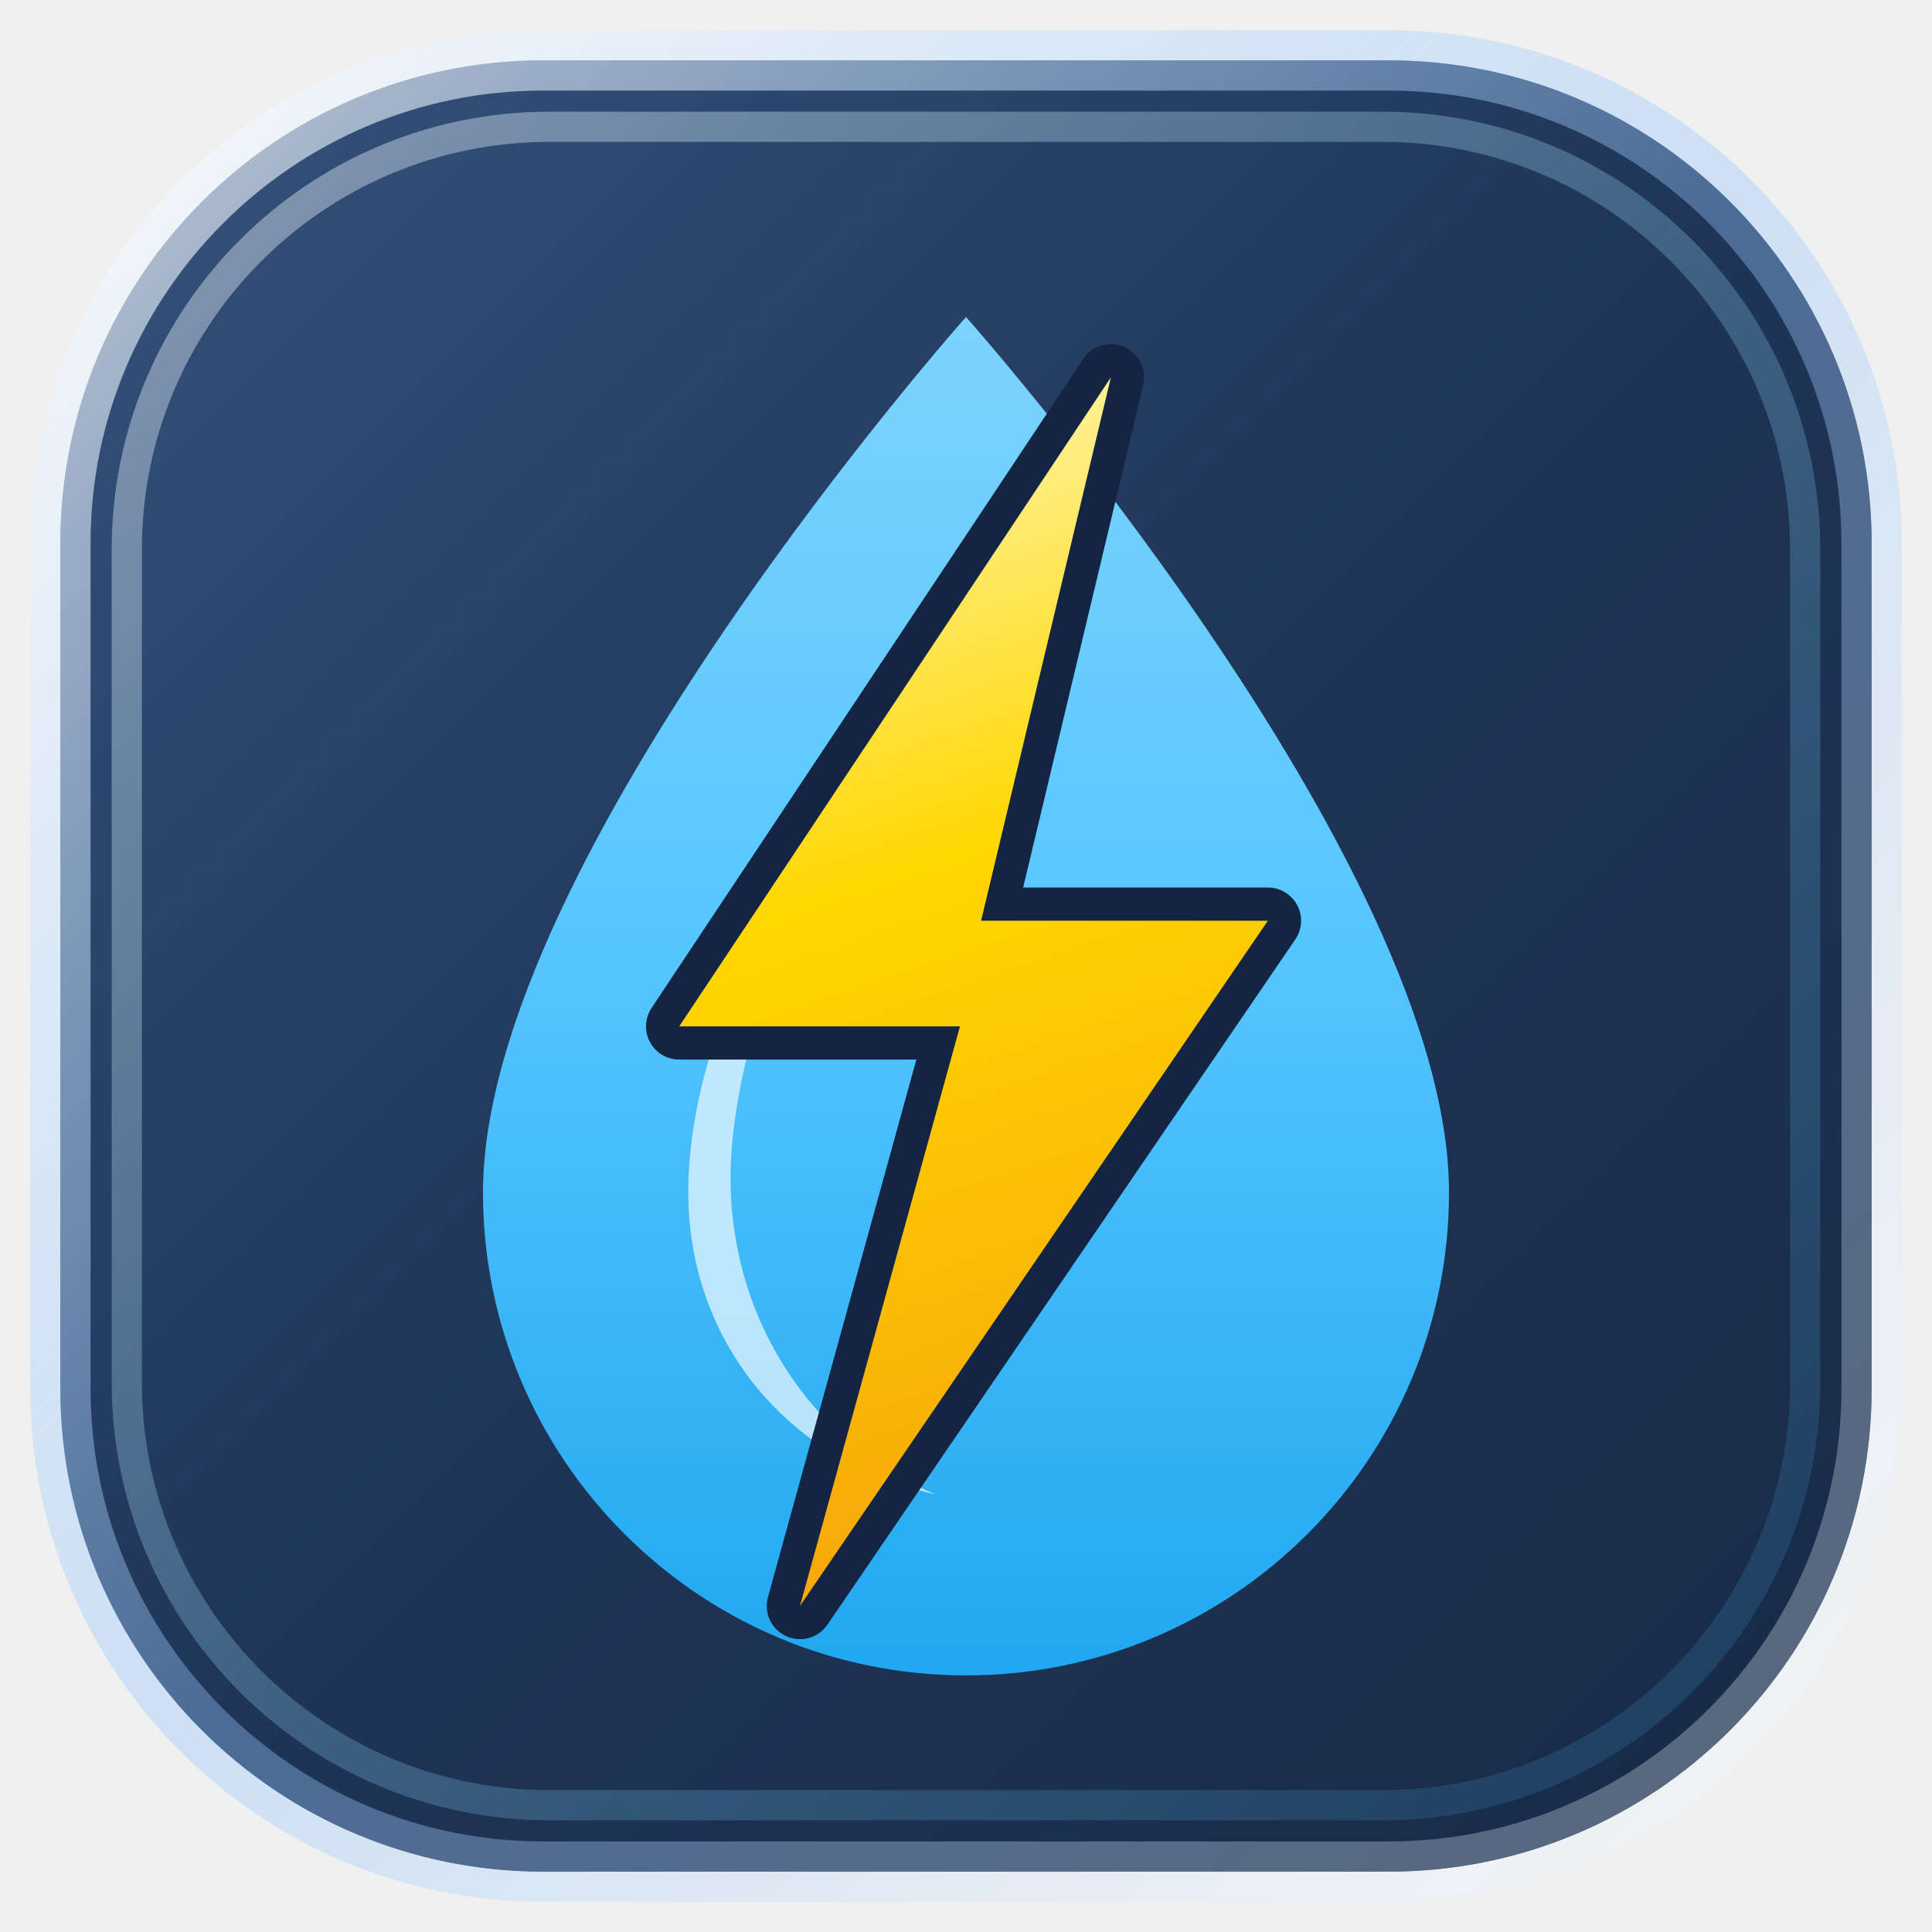
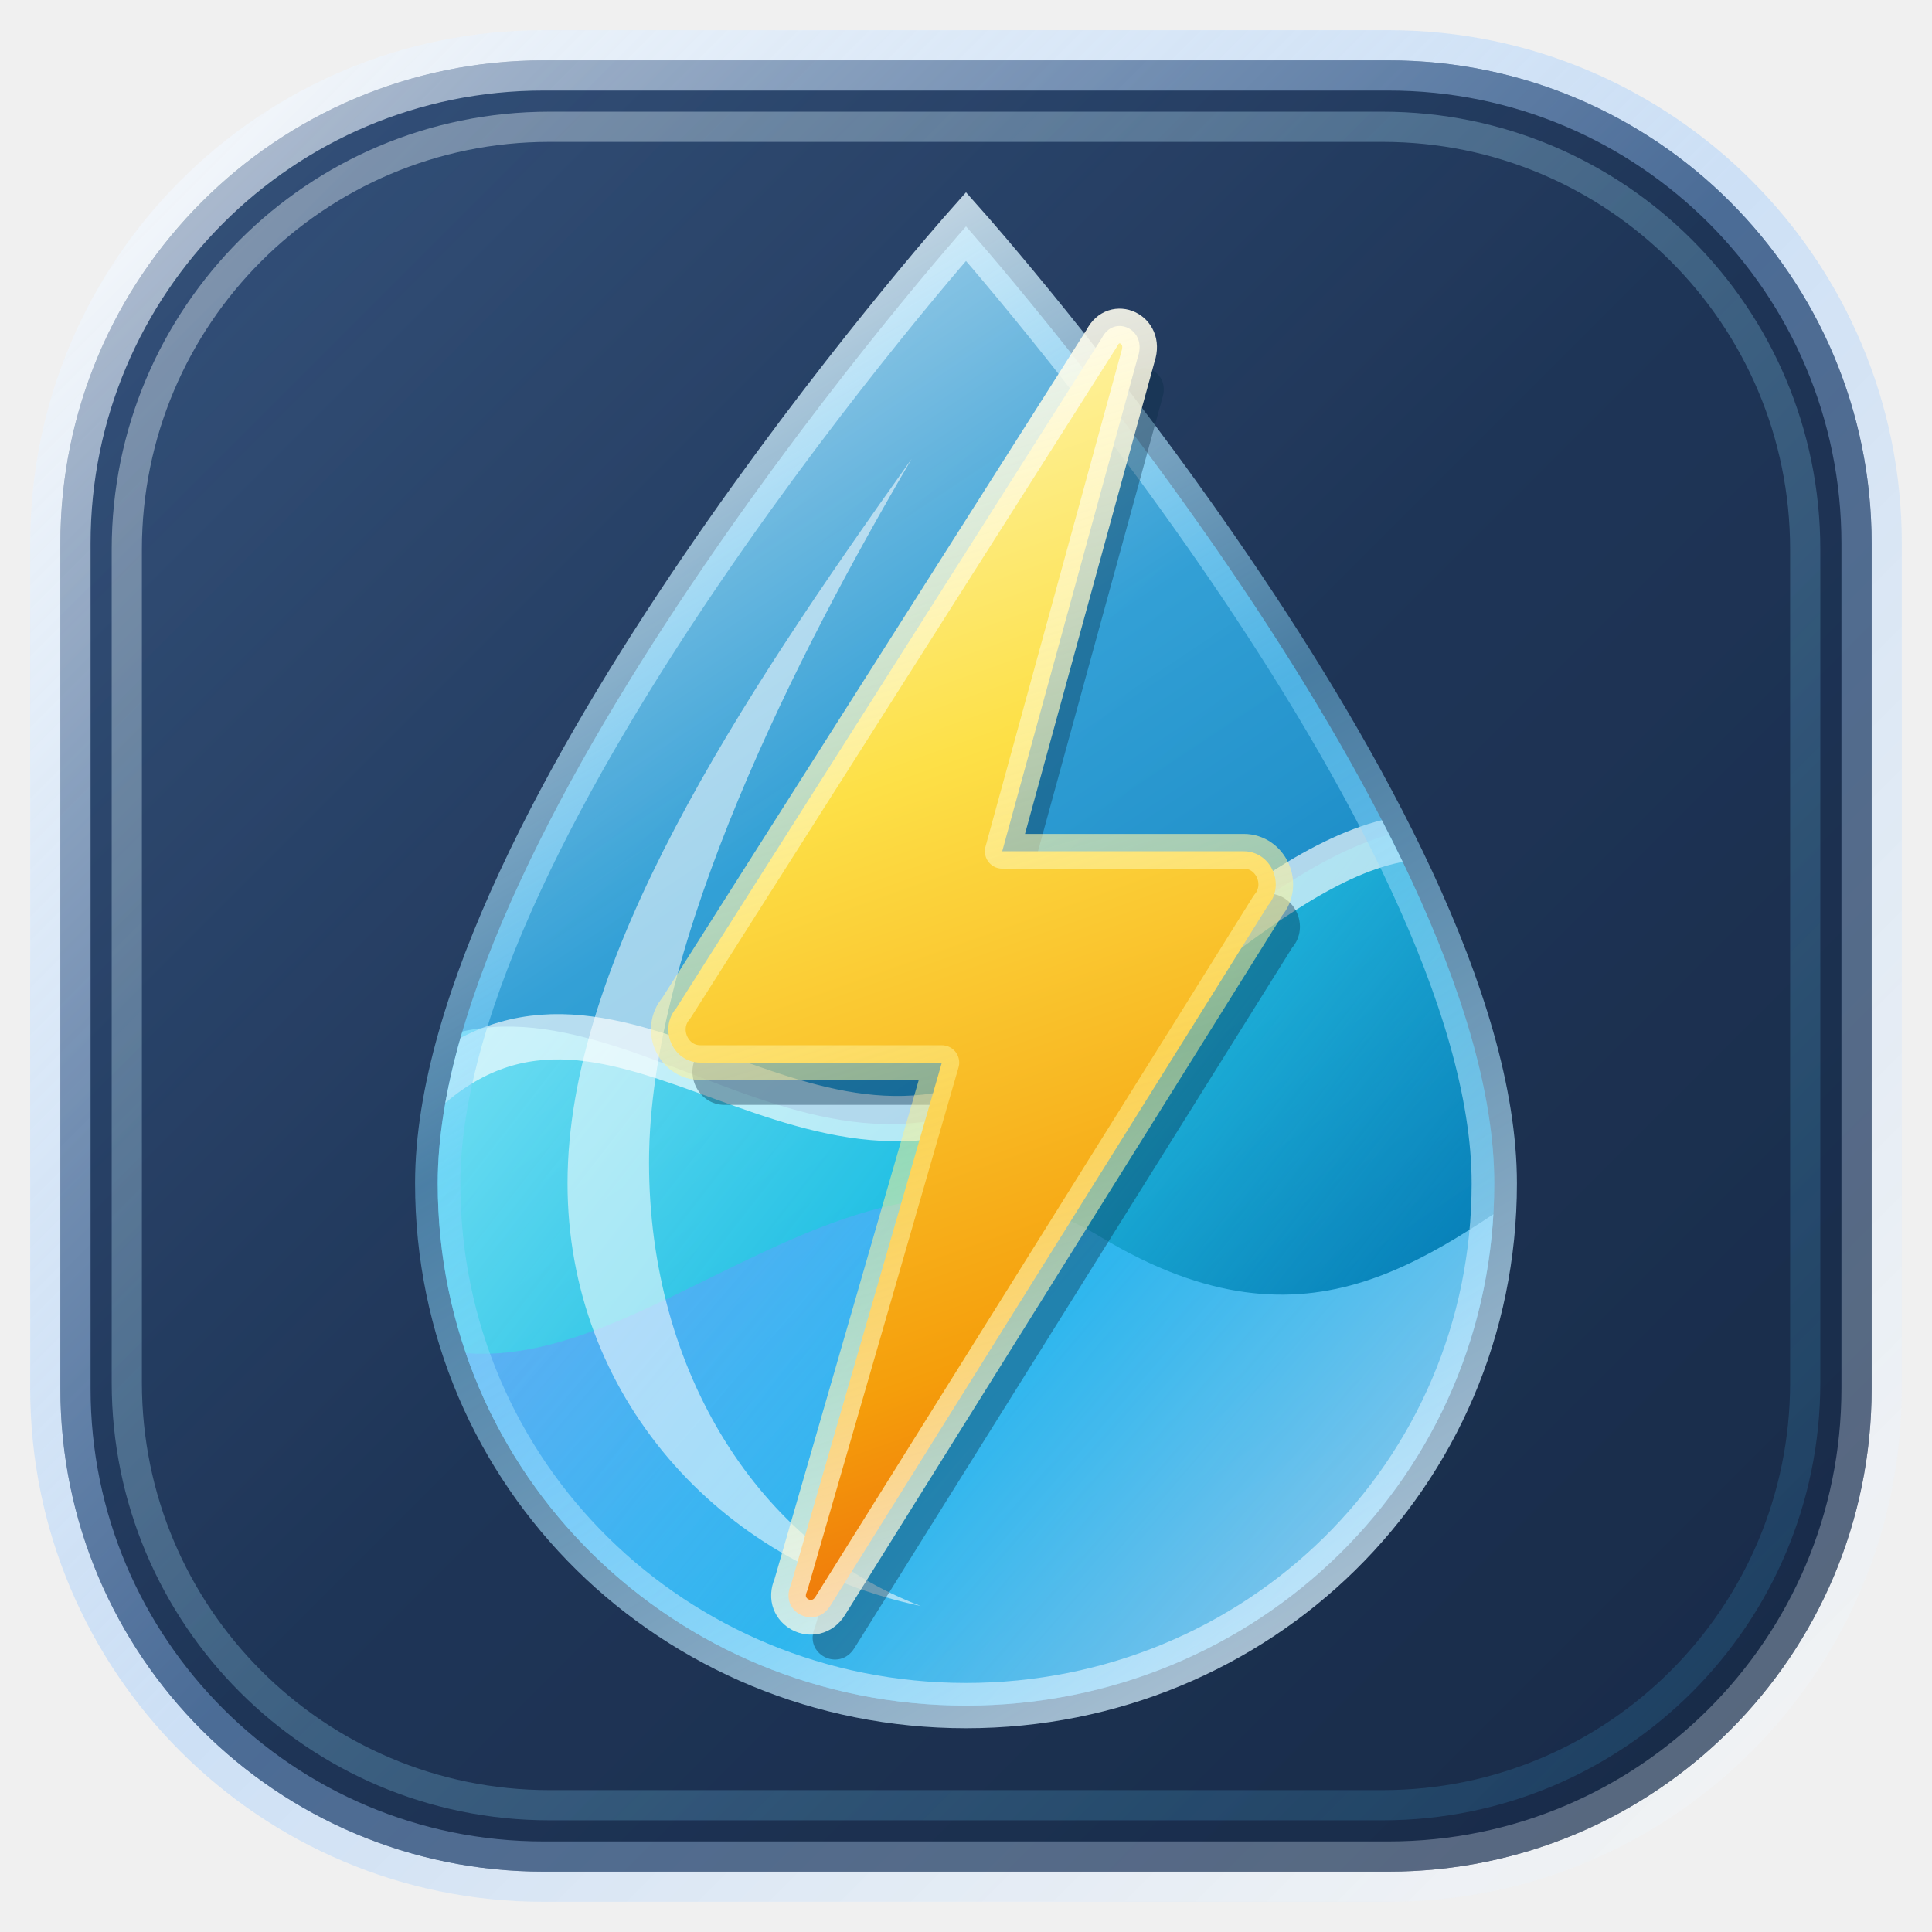
<svg xmlns="http://www.w3.org/2000/svg" viewBox="0 0 64 64" fill="none">
  <defs>
    <linearGradient id="bgNavy" x1="0" y1="0" x2="64" y2="64" gradientUnits="userSpaceOnUse">
      <stop offset="0%" stop-color="#172C4F" />
      <stop offset="50%" stop-color="#112240" />
      <stop offset="100%" stop-color="#0B162B" />
    </linearGradient>
    <linearGradient id="glassFill" x1="2" y1="2" x2="62" y2="62" gradientUnits="userSpaceOnUse">
      <stop offset="0%" stop-color="#436491" stop-opacity="0.72" />
      <stop offset="50%" stop-color="#274166" stop-opacity="0.62" />
      <stop offset="100%" stop-color="#1B304F" stop-opacity="0.75" />
    </linearGradient>
    <linearGradient id="glassRimOuter" x1="2" y1="2" x2="62" y2="62" gradientUnits="userSpaceOnUse">
      <stop offset="0%" stop-color="#FFFFFF" stop-opacity="0.68" />
      <stop offset="50%" stop-color="#93C5FD" stop-opacity="0.38" />
      <stop offset="100%" stop-color="#FFFFFF" stop-opacity="0.28" />
    </linearGradient>
    <linearGradient id="glassRimInner" x1="4" y1="4" x2="60" y2="60" gradientUnits="userSpaceOnUse">
      <stop offset="0%" stop-color="#FFFFFF" stop-opacity="0.42" />
      <stop offset="100%" stop-color="#38BDF8" stop-opacity="0.12" />
    </linearGradient>
-     <linearGradient id="dropFill" x1="32" y1="10" x2="32" y2="55" gradientUnits="userSpaceOnUse">
-       <stop offset="0%" stop-color="#7DD3FC" />
-       <stop offset="45%" stop-color="#58C7FF" />
-       <stop offset="100%" stop-color="#22A8F0" />
+     <linearGradient id="dropShell" x1="16" y1="8" x2="48" y2="56" gradientUnits="userSpaceOnUse">
+       <stop offset="0%" stop-color="#E0F2FE" stop-opacity="0.88" />
+       <stop offset="38%" stop-color="#38BDF8" stop-opacity="0.78" />
+       <stop offset="78%" stop-color="#0284C7" stop-opacity="0.88" />
+       <stop offset="100%" stop-color="#1E3A8A" stop-opacity="0.92" />
    </linearGradient>
-     <linearGradient id="boltFill" x1="25" y1="12" x2="39" y2="54" gradientUnits="userSpaceOnUse">
-       <stop offset="0%" stop-color="#FFF9C4" />
-       <stop offset="40%" stop-color="#FFD700" />
-       <stop offset="100%" stop-color="#F59E0B" />
+     <linearGradient id="waveA" x1="14" y1="24" x2="50" y2="52" gradientUnits="userSpaceOnUse">
+       <stop offset="0%" stop-color="#A5F3FC" stop-opacity="0.9" />
+       <stop offset="50%" stop-color="#22D3EE" stop-opacity="0.72" />
+       <stop offset="100%" stop-color="#0369A1" stop-opacity="0.25" />
    </linearGradient>
+     <linearGradient id="waveB" x1="18" y1="30" x2="48" y2="56" gradientUnits="userSpaceOnUse">
+       <stop offset="0%" stop-color="#818CF8" stop-opacity="0.55" />
+       <stop offset="55%" stop-color="#38BDF8" stop-opacity="0.75" />
+       <stop offset="100%" stop-color="#BAE6FD" stop-opacity="0.85" />
+     </linearGradient>
+     <linearGradient id="dropRim" x1="18" y1="8" x2="46" y2="56" gradientUnits="userSpaceOnUse">
+       <stop offset="0%" stop-color="#FFFFFF" stop-opacity="0.92" />
+       <stop offset="45%" stop-color="#7DD3FC" stop-opacity="0.45" />
+       <stop offset="100%" stop-color="#E0F2FE" stop-opacity="0.78" />
+     </linearGradient>
+     <linearGradient id="boltFill" x1="24" y1="10" x2="40" y2="55" gradientUnits="userSpaceOnUse">
+       <stop offset="0%" stop-color="#FEF9C3" />
+       <stop offset="35%" stop-color="#FDE047" />
+       <stop offset="75%" stop-color="#F59E0B" />
+       <stop offset="100%" stop-color="#EA580C" />
+     </linearGradient>
+     <linearGradient id="boltRim" x1="25" y1="10" x2="38" y2="54" gradientUnits="userSpaceOnUse">
+       <stop offset="0%" stop-color="#FFFFFF" stop-opacity="0.95" />
+       <stop offset="60%" stop-color="#FEF08A" stop-opacity="0.5" />
+       <stop offset="100%" stop-color="#FFFFFF" stop-opacity="0.8" />
+     </linearGradient>
+     <clipPath id="dropClip">
+       <path d="M32 7.5C32 7.5 14.5 27.2 14.5 39.2C14.5 48.865 22.335 56.5 32 56.5C41.665 56.5 49.5 48.865 49.5 39.2C49.5 27.2 32 7.5 32 7.5Z" />
+     </clipPath>
  </defs>
  <rect x="2" y="2" width="60" height="60" rx="16" fill="url(#bgNavy)" />
  <rect x="2" y="2" width="60" height="60" rx="16" fill="url(#glassFill)" stroke="url(#glassRimOuter)" stroke-width="2" />
  <rect x="4.2" y="4.2" width="55.6" height="55.6" rx="14" fill="none" stroke="url(#glassRimInner)" stroke-width="1" />
-   <path d="M32 10.5C32 10.5 16 28.5 16 39.5C16 48.337 23.163 55.5 32 55.5C40.837 55.5 48 48.337 48 39.5C48 28.5 32 10.5 32 10.5Z" fill="url(#dropFill)" />
-   <path d="M24.2 39C24.2 34.5 27 28 29 24C25.2 30 22.8 35 22.8 39.5C22.8 44.5 26.2 48.5 31 49.5C27.2 48 24.2 44 24.2 39Z" fill="#FFFFFF" fill-opacity="0.65" />
-   <path d="M36.8 12.5L22.5 34H31.8L26.5 53.2L42 30.5H32.5L36.8 12.5Z" fill="url(#boltFill)" stroke="#132542" stroke-width="2.2" stroke-linejoin="round" />
-   <path d="M36.8 12.5L22.5 34H31.8L26.5 53.2L42 30.5H32.5L36.8 12.5Z" fill="url(#boltFill)" />
+   <path d="M32 7.5C32 7.5 14.5 27.2 14.5 39.2C14.5 48.865 22.335 56.5 32 56.5C41.665 56.5 49.5 48.865 49.5 39.2C49.5 27.2 32 7.5 32 7.5Z" fill="url(#dropShell)" />
+   <g clip-path="url(#dropClip)">
+     <path d="M12 36C19 29.5 26.5 41.5 34.5 35.5C41.5 30.2 46.5 24.5 52 29V58H12V36Z" fill="url(#waveA)" />
+     <path d="M12 43.5C19.5 49 27.5 35.5 36.5 41C43.5 45.2 47.5 41.5 52 38.5V58H12V43.5Z" fill="url(#waveB)" />
+     <path d="M14 36.2C20.5 30.2 27 41.2 35 35.2C41.5 30.3 46 25.5 50.5 28.8" stroke="#FFFFFF" stroke-opacity="0.65" stroke-width="1.5" stroke-linecap="round" />
+     <path d="M21.5 38.5C21.5 31.2 26.5 21.5 30.2 15.2C24.5 23.2 18.8 31.8 18.8 39.2C18.8 46.2 23.8 51.8 30.5 53.2C25.2 51.2 21.5 45.5 21.5 38.5Z" fill="#FFFFFF" fill-opacity="0.55" />
+   </g>
+   <path d="M32 7.5C32 7.5 14.5 27.2 14.5 39.2C14.5 48.865 22.335 56.5 32 56.5C41.665 56.5 49.5 48.865 49.5 39.2C49.5 27.2 32 7.5 32 7.5Z" stroke="url(#dropRim)" stroke-width="1.5" />
+   <path d="M36.5 11.2C36.9 10.4 38 10.9 37.7 11.8L33.2 28.2H41.2C42.1 28.2 42.6 29.3 42 30L27.5 53.2C27 54 25.8 53.4 26.2 52.5L31.2 35.2H23.2C22.3 35.2 21.8 34.1 22.4 33.4L36.5 11.2Z" fill="#082F49" fill-opacity="0.38" transform="translate(0.8, 1.4)" />
+   <path d="M36.5 11.2C36.9 10.4 38 10.9 37.7 11.8L33.2 28.2H41.2C42.1 28.2 42.6 29.3 42 30L27.5 53.2C27 54 25.8 53.4 26.2 52.5L31.2 35.2H23.2C22.3 35.2 21.8 34.1 22.4 33.4L36.5 11.2Z" fill="url(#boltFill)" stroke="url(#boltRim)" stroke-width="1.15" stroke-linejoin="round" />
</svg>
